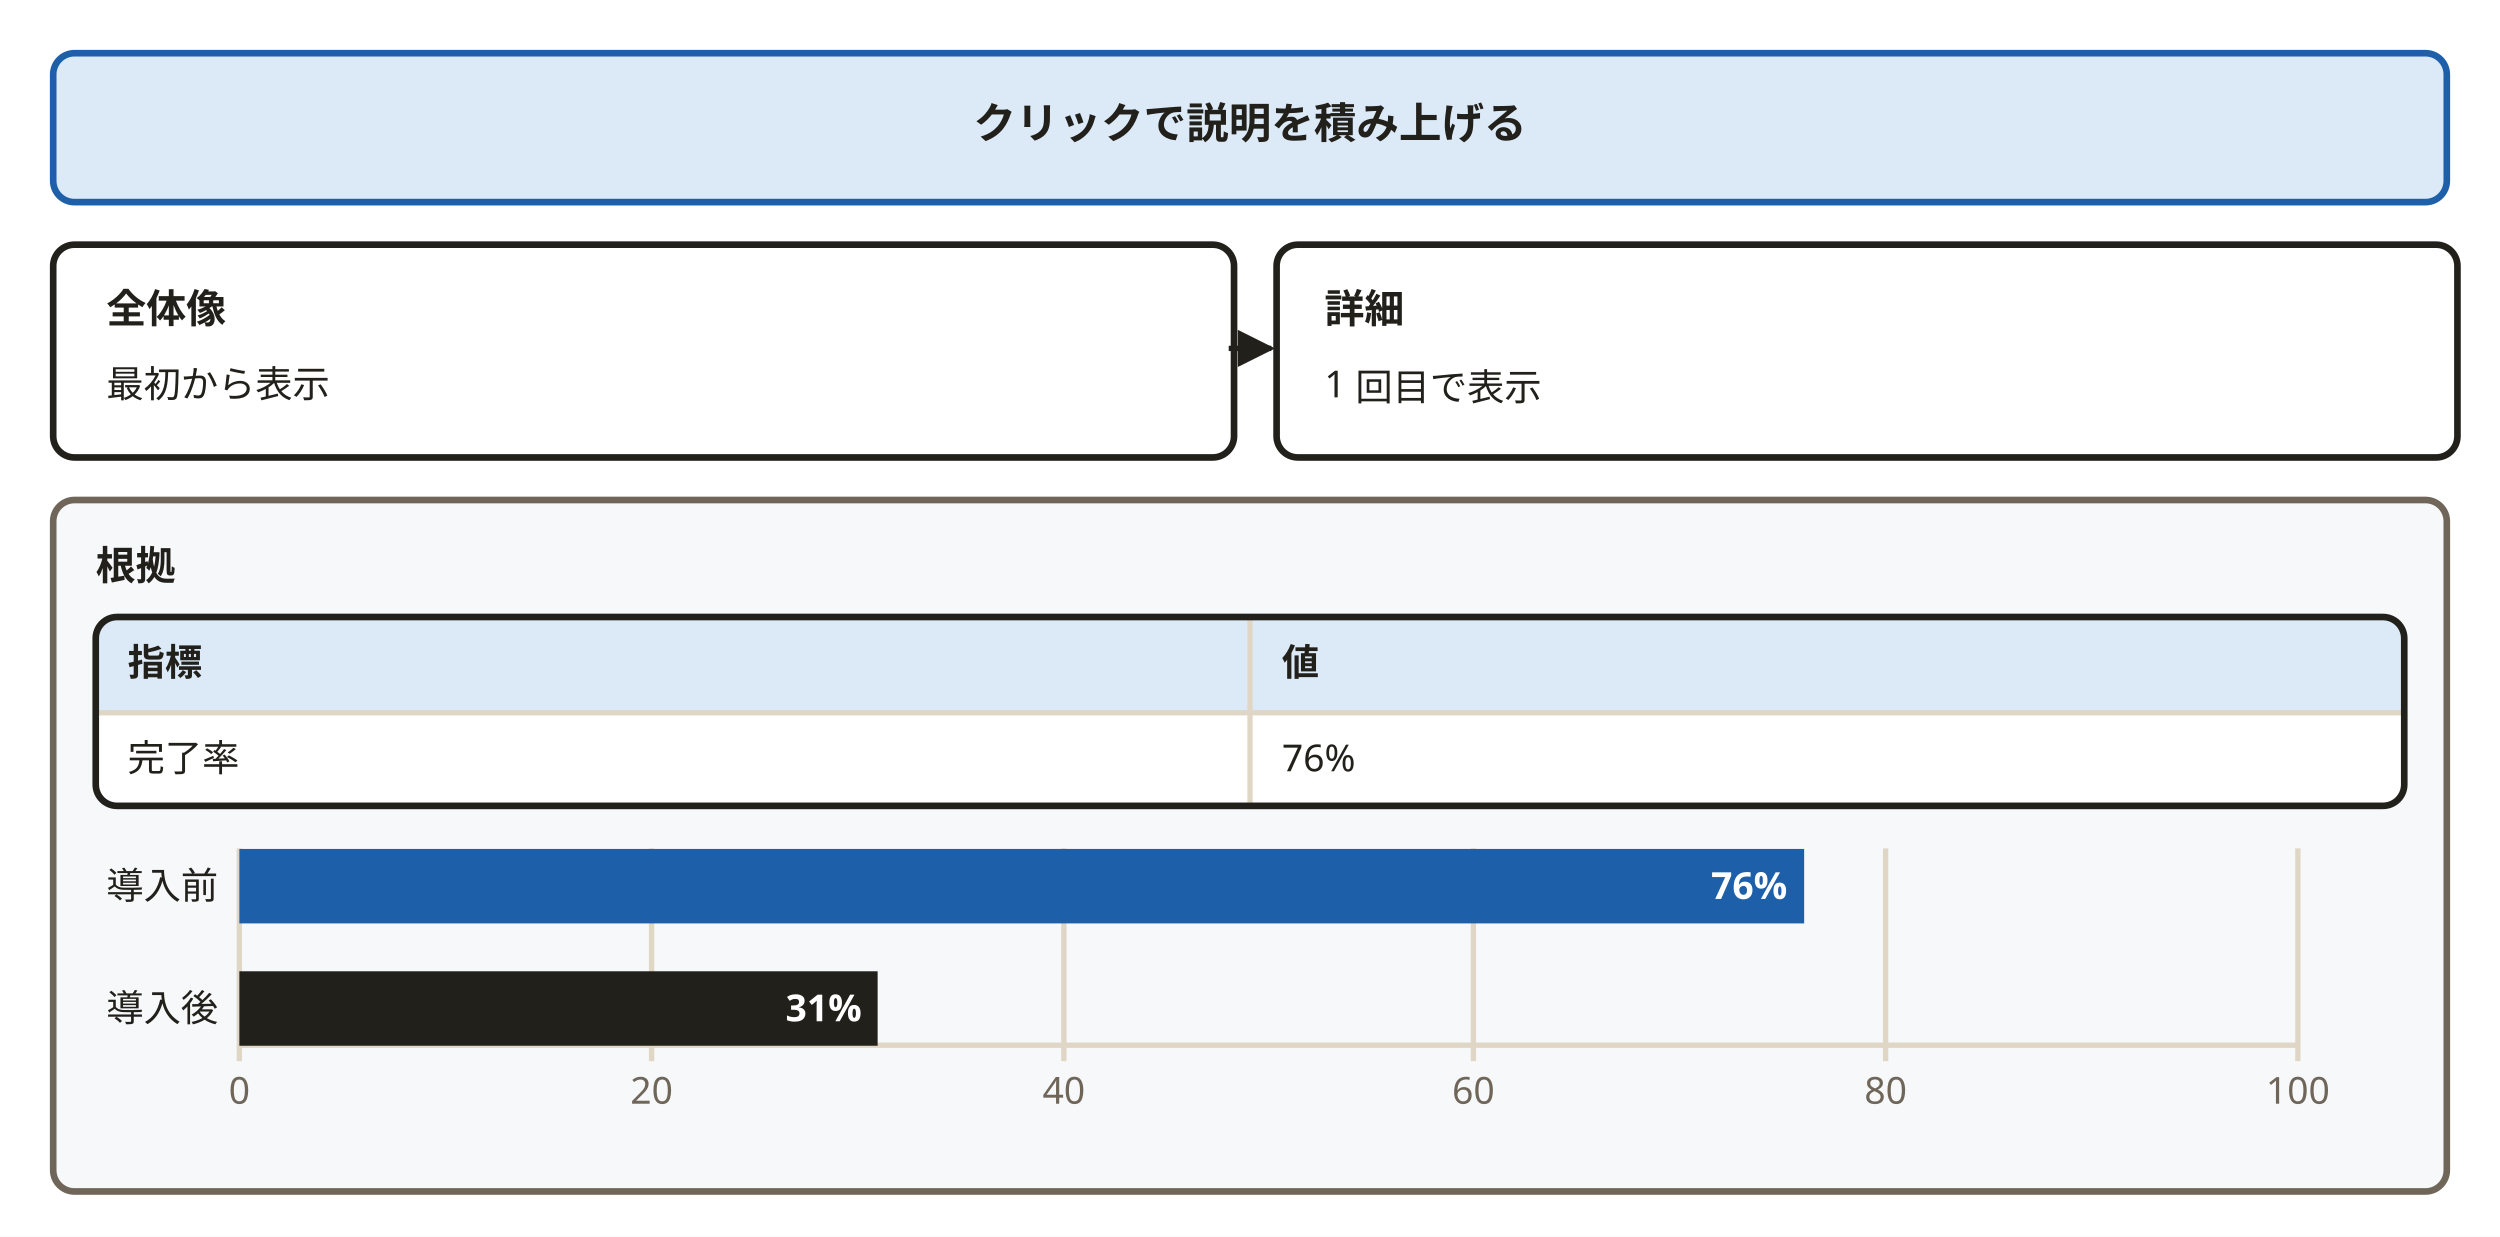
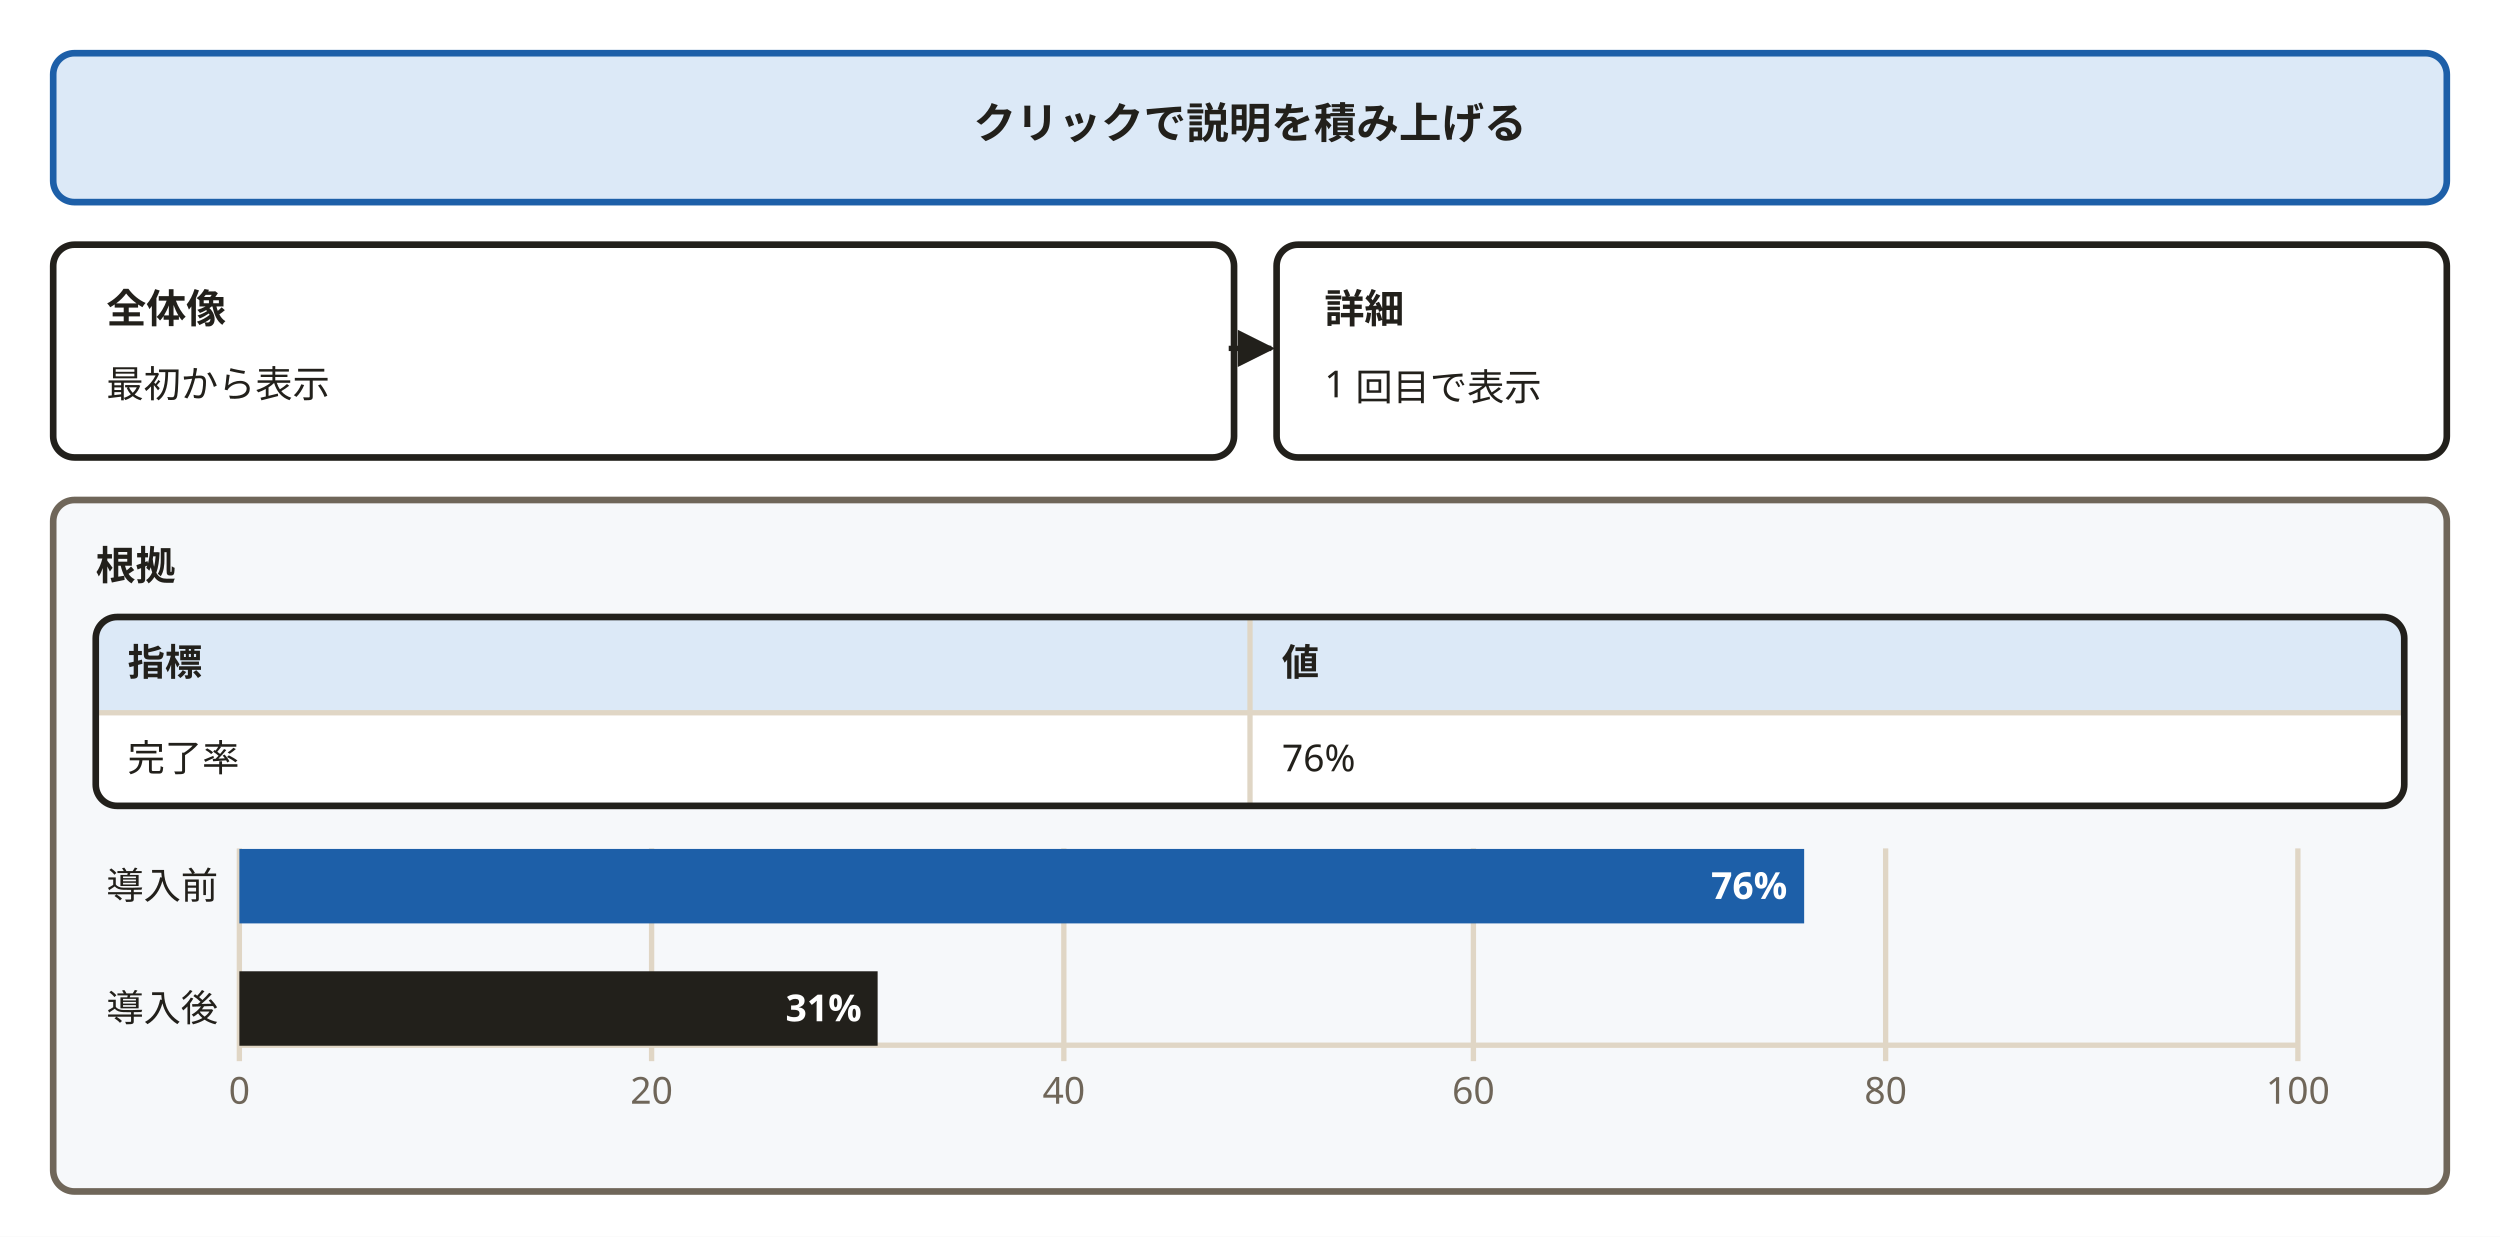
<svg xmlns="http://www.w3.org/2000/svg" width="940" height="465" viewBox="0 0 940 465" role="img" aria-labelledby="svg-title svg-desc">
  <defs>
    <marker id="dsl-arrow" viewBox="0 0 10 10" refX="9" refY="5" markerWidth="7" markerHeight="7" orient="auto-start-reverse">
      <path d="M0,0 L10,5 L0,10 z" fill="#22201b" />
    </marker>
  </defs>
  <style>
    text { font-family: 'Hiragino Sans','Hiragino Kaku Gothic ProN','Yu Gothic','YuGothic',Meiryo,'Noto Sans JP',sans-serif; }
    .emoji { font-family: 'Noto Color Emoji','Segoe UI Emoji',sans-serif; }
  </style>
  <rect x="0" y="0" width="940" height="465" fill="#ffffff" />
  <rect x="20" y="20" width="900" height="56" rx="8" fill="#dce9f7" stroke="#1d5fa8" stroke-width="2.5" />
  <text x="470" y="52" text-anchor="middle" font-size="16" font-weight="700" fill="#22201b">クリックで説明を積み上げる</text>
  <rect x="20" y="92" width="444" height="80" rx="8" fill="#ffffff" stroke="#22201b" stroke-width="2.5" />
  <text x="40" y="121.4" font-size="15" font-weight="700" fill="#22201b">全体像</text>
  <text x="40" y="149.4" font-size="14" font-weight="400" fill="#22201b">最初から表示</text>
-   <rect x="480" y="92" width="444" height="80" rx="8" fill="#ffffff" stroke="#22201b" stroke-width="2.5" />
+   <rect x="480" y="92" width="440" height="80" rx="8" fill="#ffffff" stroke="#22201b" stroke-width="2.5" />
  <text x="498" y="121.4" font-size="15" font-weight="700" fill="#22201b">詳細</text>
  <text x="498" y="149.4" font-size="14" font-weight="400" fill="#22201b">1 回目で表示</text>
  <rect x="20" y="188" width="900" height="260" rx="8" fill="#f6f8fa" stroke="#6f6659" stroke-width="2.5" />
  <text x="36" y="218" font-size="15" font-weight="700" fill="#22201b">根拠</text>
  <path d="M44,232 H896 A8,8 0 0 1 904,240 V268  H36  V240 A8,8 0 0 1 44,232 Z" fill="#dce9f7" />
  <path d="M36,268 H904  V296 A8,8 0 0 1 896,304 H44 A8,8 0 0 1 36,296 V268  Z" fill="#ffffff" />
  <path d="M36,268 H904" stroke="#e0d6c5" stroke-width="2" />
  <path d="M470,232 V303" stroke="#e0d6c5" stroke-width="2" />
  <text x="48" y="254" font-size="14" font-weight="700" fill="#22201b">指標</text>
  <text x="482" y="254" font-size="14" font-weight="700" fill="#22201b">値</text>
  <text x="48" y="290" font-size="14" font-weight="400" fill="#22201b">完了率</text>
  <text x="482" y="290" font-size="14" font-weight="400" fill="#22201b">76%</text>
  <path d="M44,232 H896 A8,8 0 0 1 904,240 V295 A8,8 0 0 1 896,303 H44 A8,8 0 0 1 36,295 V240 A8,8 0 0 1 44,232 Z" fill="none" stroke="#22201b" stroke-width="2.5" />
  <path d="M90,319 L90,399" fill="none" stroke="#e0d6c5" stroke-width="2" />
  <path d="M245,319 L245,399" fill="none" stroke="#e0d6c5" stroke-width="2" />
  <path d="M400,319 L400,399" fill="none" stroke="#e0d6c5" stroke-width="2" />
  <path d="M554,319 L554,399" fill="none" stroke="#e0d6c5" stroke-width="2" />
  <path d="M709,319 L709,399" fill="none" stroke="#e0d6c5" stroke-width="2" />
  <path d="M864,319 L864,399" fill="none" stroke="#e0d6c5" stroke-width="2" />
  <path d="M90,393 L864,393" fill="none" stroke="#e0d6c5" stroke-width="2" />
  <path d="M90,319.2 H678.36 V347.2 H90 Z" fill="#1d5fa8" />
  <path d="M90,365.2 H329.99 V393.2 H90 Z" fill="#22201b" />
  <text x="90" y="415" text-anchor="middle" font-size="14" fill="#6f6659">0</text>
  <text x="245" y="415" text-anchor="middle" font-size="14" fill="#6f6659">20</text>
  <text x="400" y="415" text-anchor="middle" font-size="14" fill="#6f6659">40</text>
  <text x="554" y="415" text-anchor="middle" font-size="14" fill="#6f6659">60</text>
  <text x="709" y="415" text-anchor="middle" font-size="14" fill="#6f6659">80</text>
  <text x="864" y="415" text-anchor="middle" font-size="14" fill="#6f6659">100</text>
  <text x="82" y="338" text-anchor="end" font-size="14" fill="#22201b">導入前</text>
  <text x="672" y="338" text-anchor="end" font-size="14" font-weight="700" fill="#ffffff">76%</text>
  <text x="82" y="384" text-anchor="end" font-size="14" fill="#22201b">導入後</text>
  <text x="324" y="384" text-anchor="end" font-size="14" font-weight="700" fill="#ffffff">31%</text>
  <path d="M462,131 L478,131" fill="none" stroke="#22201b" stroke-width="2" marker-end="url(#dsl-arrow)" />
</svg>
